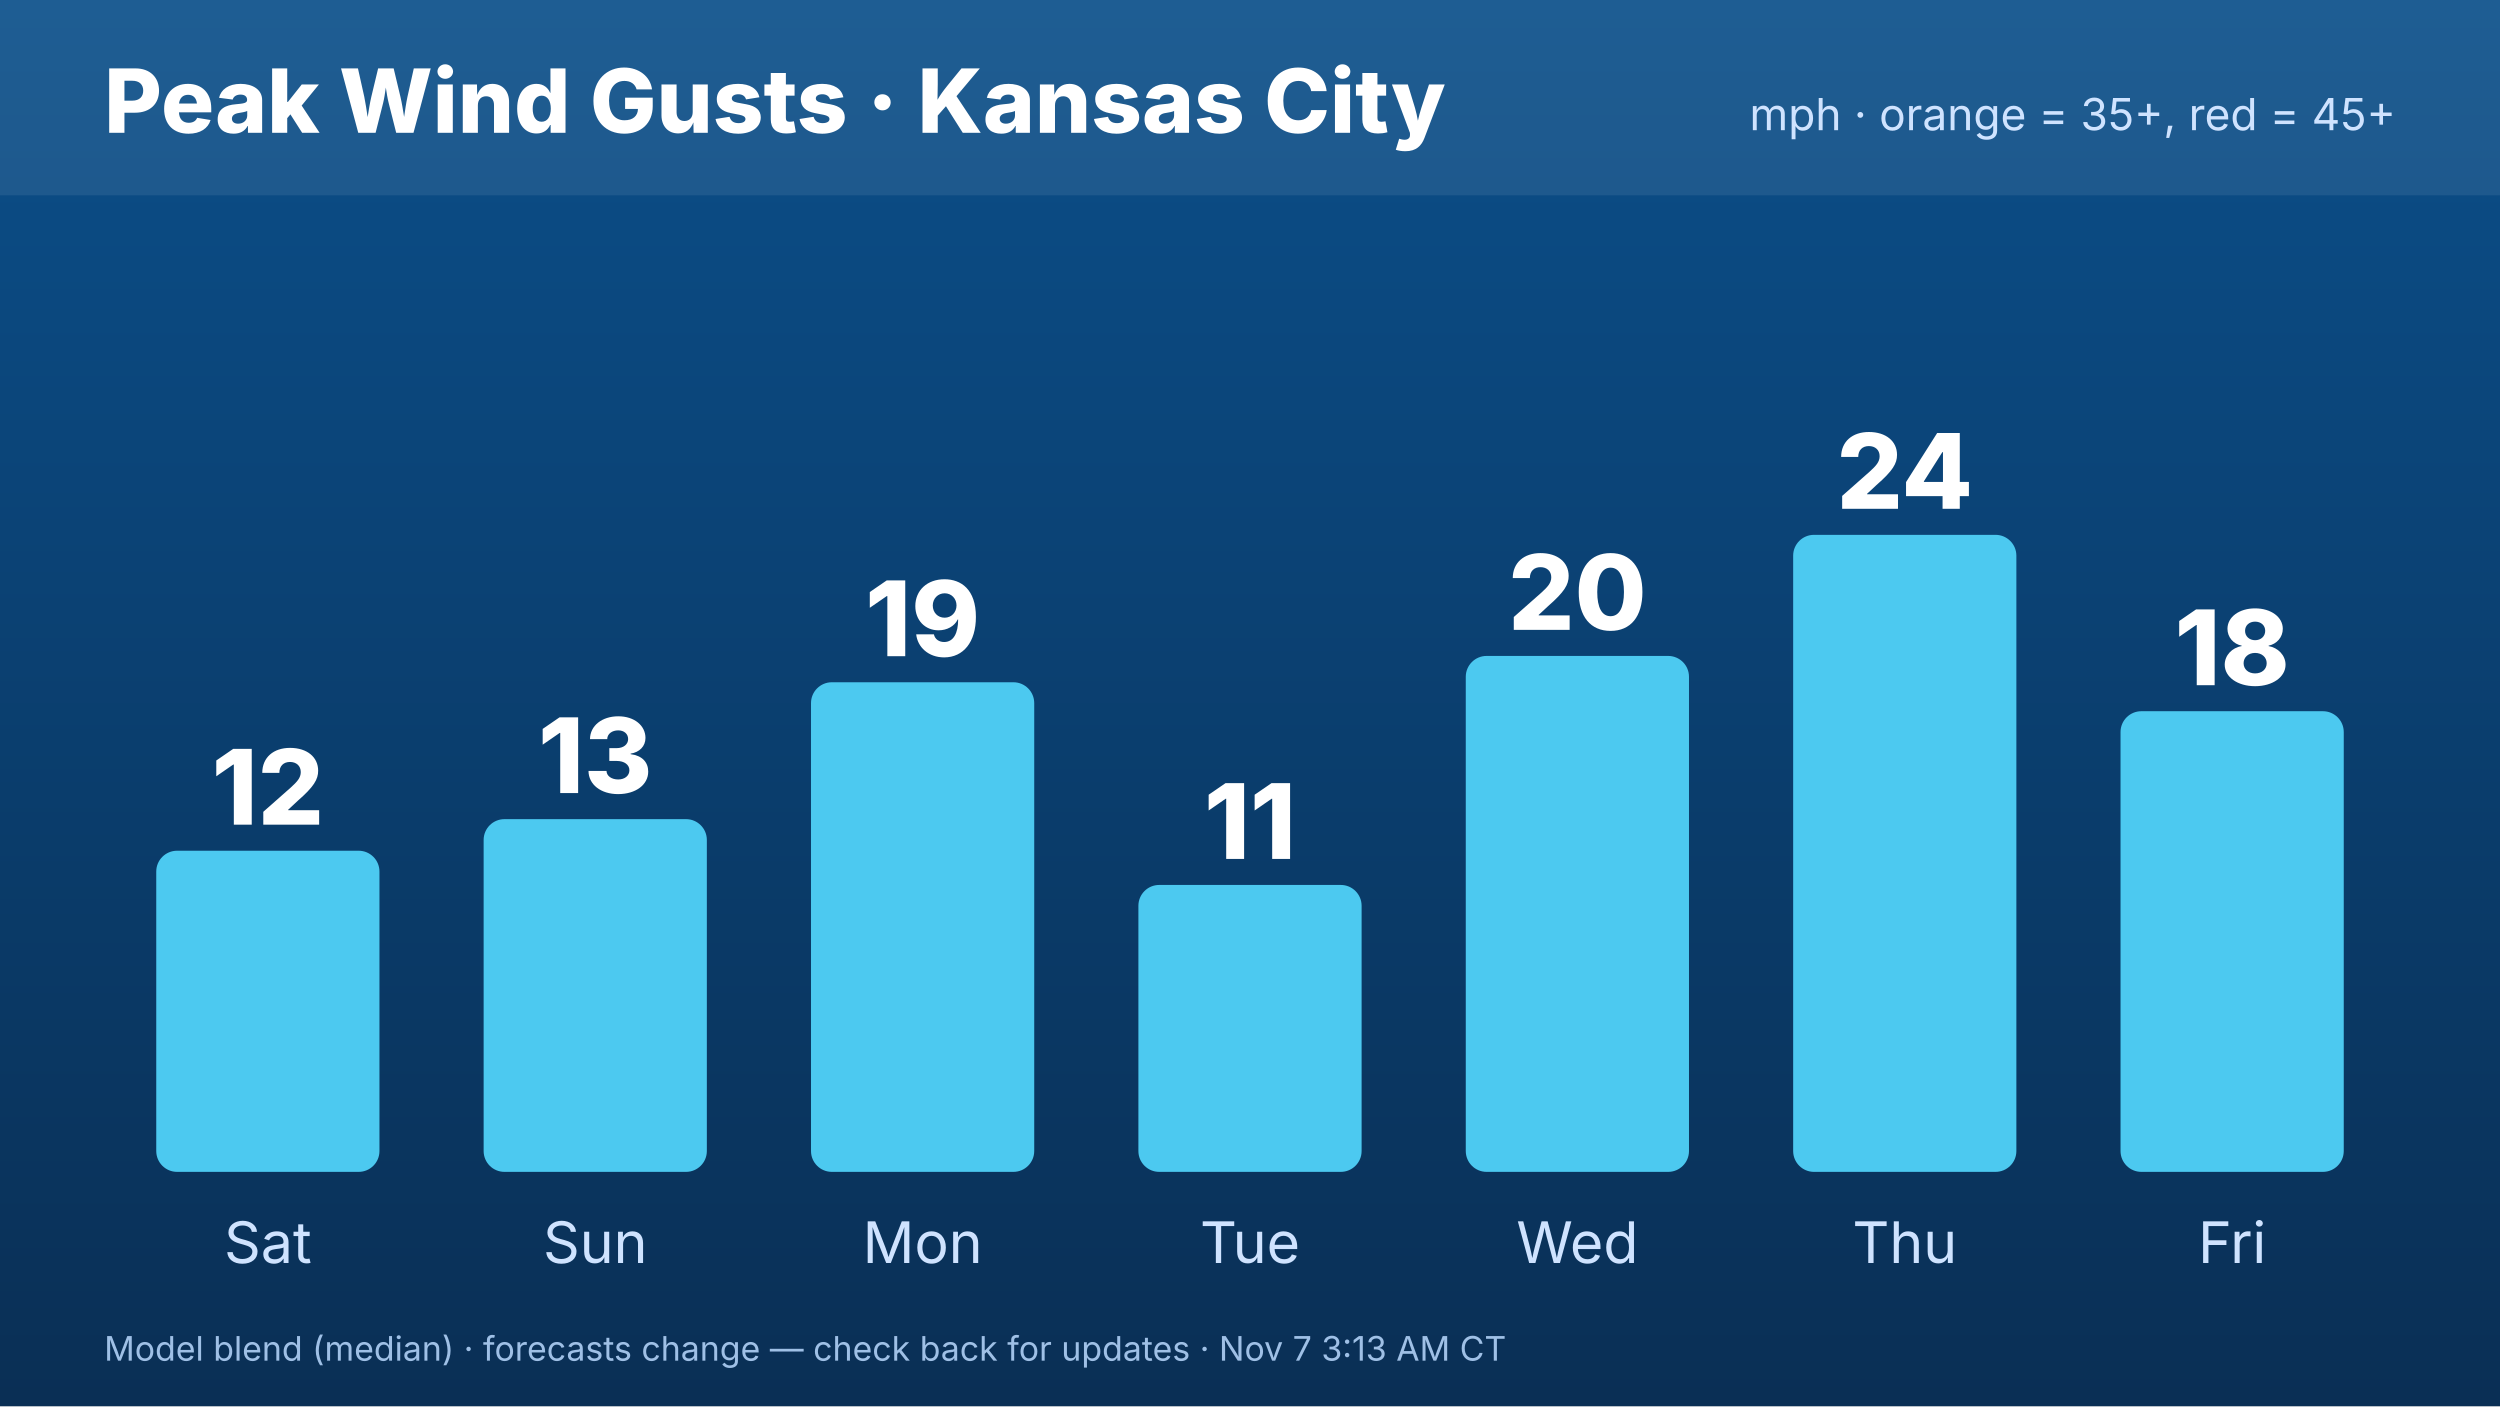
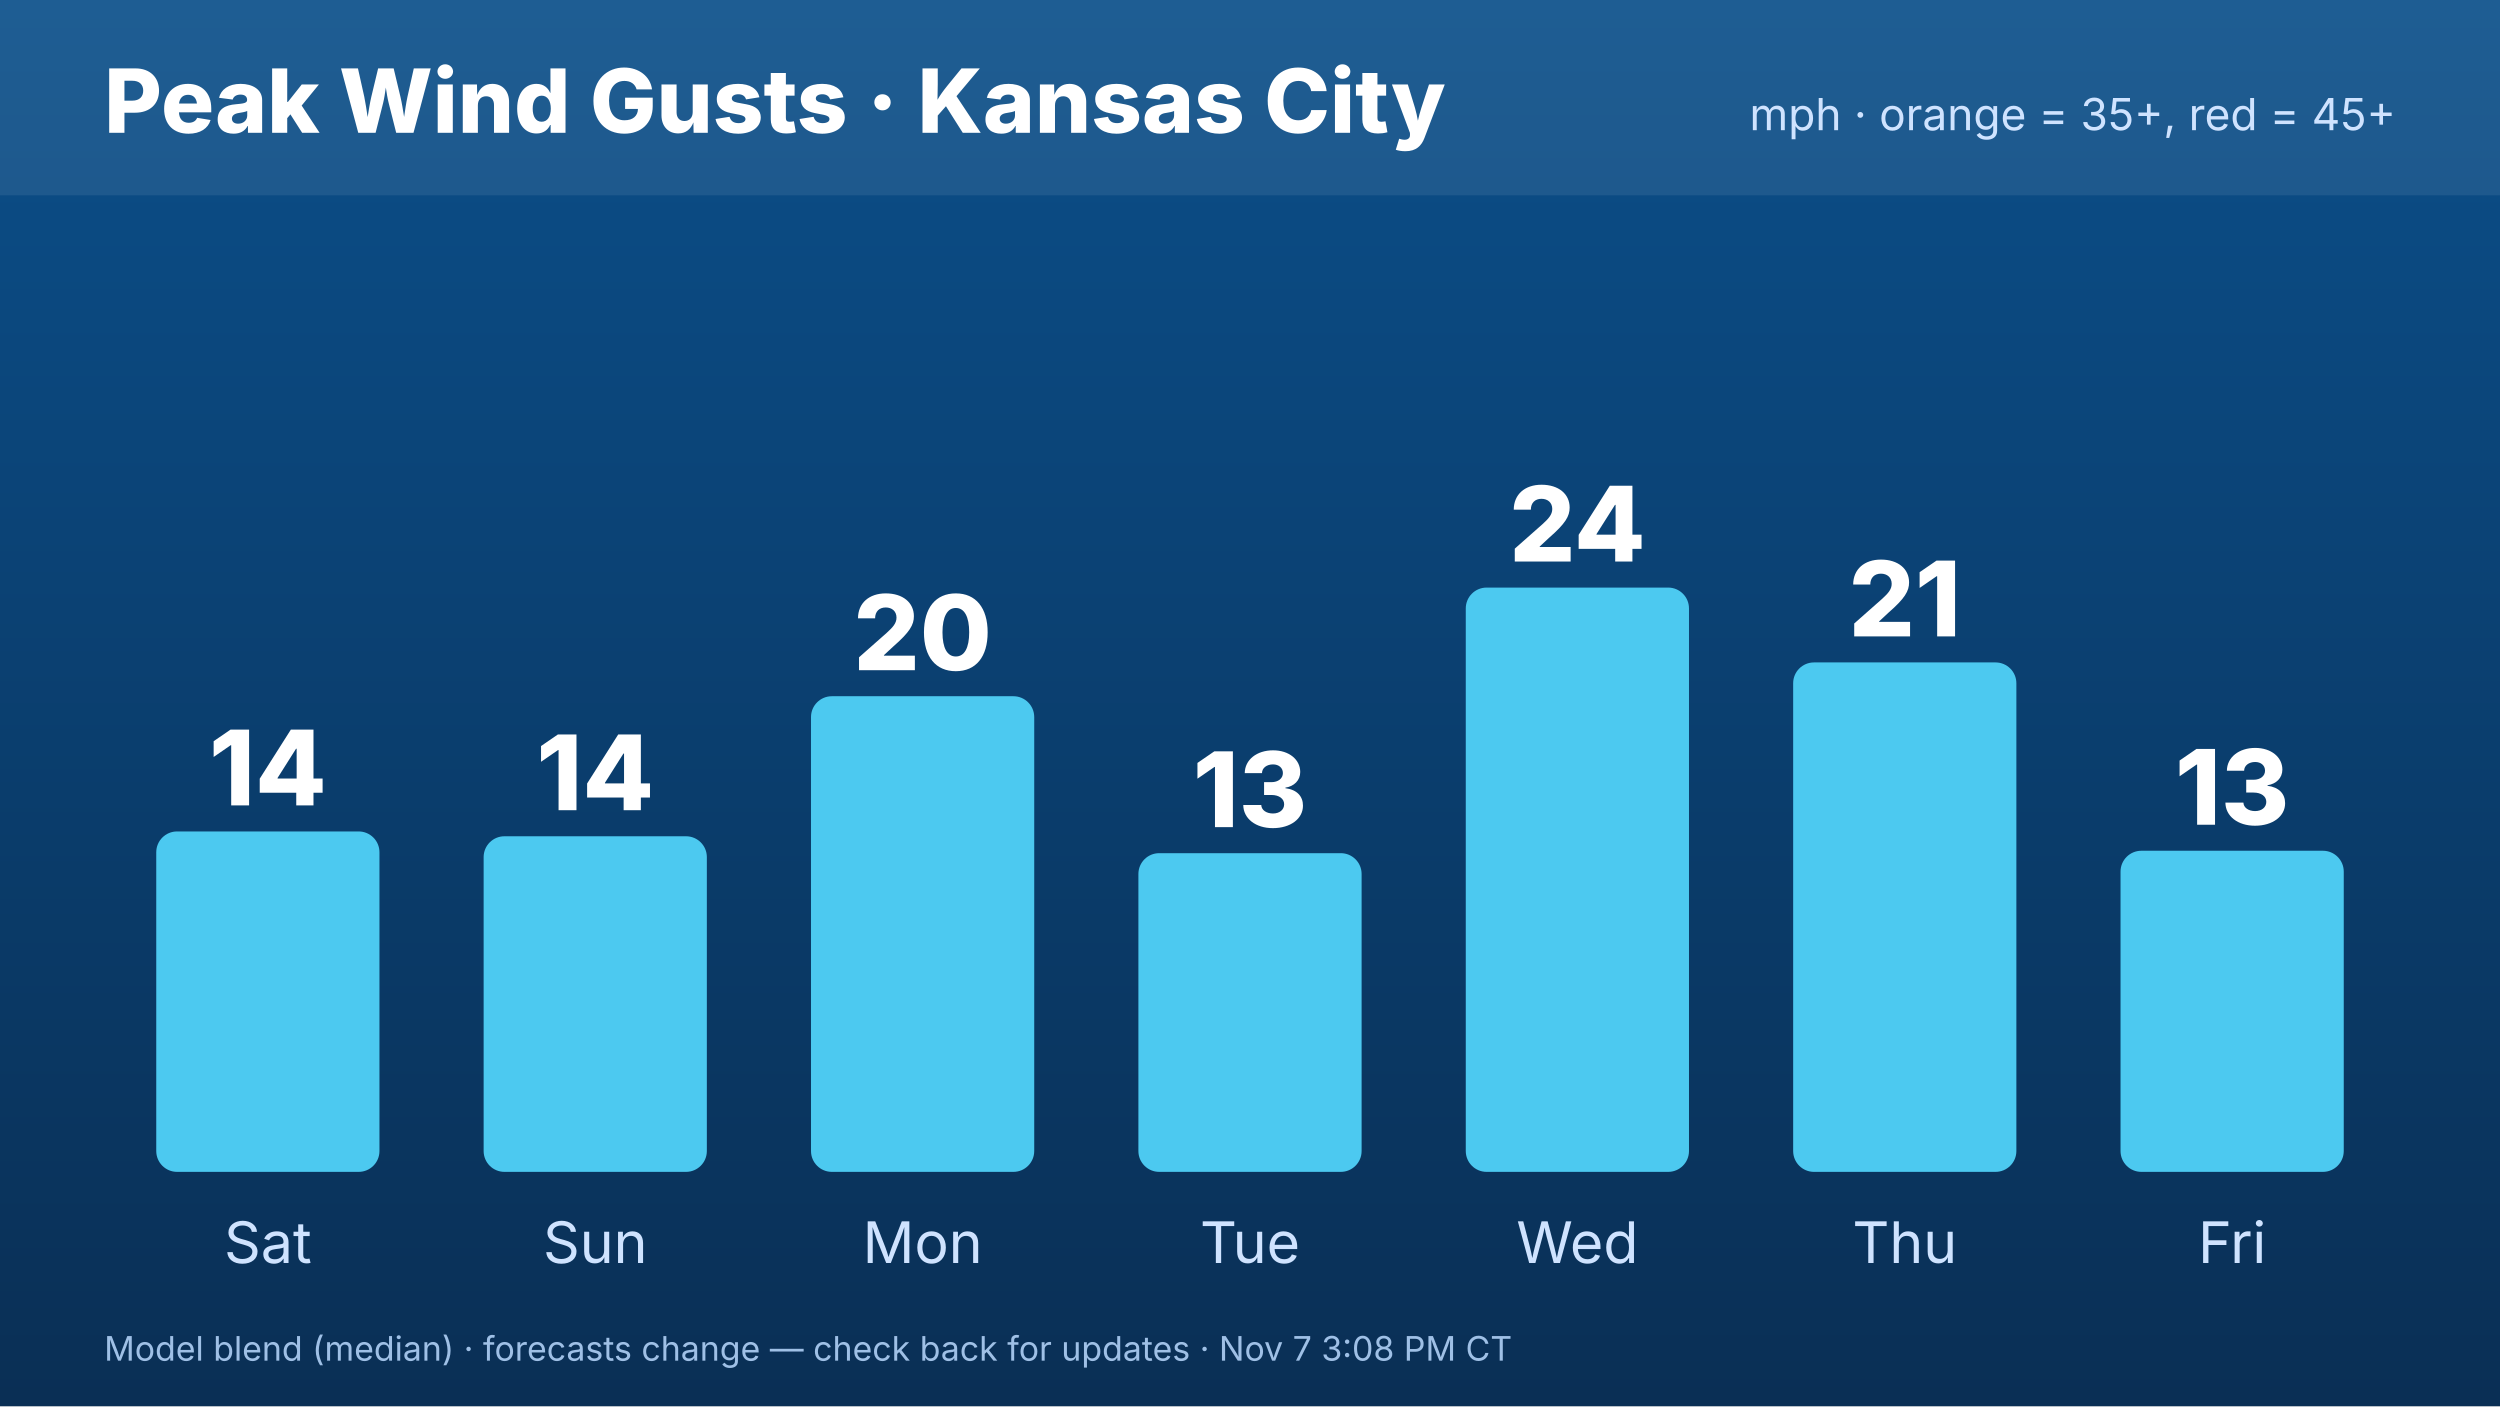
<svg xmlns="http://www.w3.org/2000/svg" width="1920" height="1080" viewBox="0 0 1920 1080" font-family="Inter,Helvetica,Arial,sans-serif">
  <defs>
    <linearGradient id="bg" x1="0" y1="0" x2="0" y2="1">
      <stop offset="0" stop-color="#0b4f8a" />
      <stop offset="1" stop-color="#0a2f55" />
    </linearGradient>
  </defs>
  <rect width="1920" height="1080" fill="url(#bg)" />
  <rect x="0" y="0" width="1920" height="150" fill="#ffffff" opacity=".08" />
  <text x="80" y="102" font-size="68" font-weight="800" fill="#fff">Peak Wind Gusts · Kansas City</text>
  <text x="1840" y="100" font-size="34" fill="#cfe3ff" text-anchor="end">mph · orange = 35+, red = 45+</text>
-   <rect x="120.0" y="653.357" width="171.429" height="246.643" rx="16" fill="#4cc9f0" />
-   <text x="205.714" y="633.357" font-size="80" font-weight="800" fill="#fff" text-anchor="middle">12</text>
+   <rect x="120.0" y="638.543" width="171.429" height="261.457" rx="16" fill="#4cc9f0" />
+   <text x="205.714" y="618.543" font-size="80" font-weight="800" fill="#fff" text-anchor="middle">14</text>
  <text x="205.714" y="970" font-size="44" fill="#cfe3ff" text-anchor="middle">Sat</text>
-   <rect x="371.429" y="629.097" width="171.429" height="270.903" rx="16" fill="#4cc9f0" />
-   <text x="457.143" y="609.097" font-size="80" font-weight="800" fill="#fff" text-anchor="middle">13</text>
+   <rect x="371.429" y="642.252" width="171.429" height="257.748" rx="16" fill="#4cc9f0" />
+   <text x="457.143" y="622.252" font-size="80" font-weight="800" fill="#fff" text-anchor="middle">14</text>
  <text x="457.143" y="970" font-size="44" fill="#cfe3ff" text-anchor="middle">Sun</text>
-   <rect x="622.857" y="523.971" width="171.429" height="376.029" rx="16" fill="#4cc9f0" />
-   <text x="708.571" y="503.971" font-size="80" font-weight="800" fill="#fff" text-anchor="middle">19</text>
+   <rect x="622.857" y="534.702" width="171.429" height="365.298" rx="16" fill="#4cc9f0" />
+   <text x="708.571" y="514.702" font-size="80" font-weight="800" fill="#fff" text-anchor="middle">20</text>
  <text x="708.571" y="970" font-size="44" fill="#cfe3ff" text-anchor="middle">Mon</text>
-   <rect x="874.286" y="679.639" width="171.429" height="220.361" rx="16" fill="#4cc9f0" />
-   <text x="960" y="659.639" font-size="80" font-weight="800" fill="#fff" text-anchor="middle">11</text>
+   <rect x="874.286" y="655.232" width="171.429" height="244.768" rx="16" fill="#4cc9f0" />
+   <text x="960" y="635.232" font-size="80" font-weight="800" fill="#fff" text-anchor="middle">13</text>
  <text x="960" y="970" font-size="44" fill="#cfe3ff" text-anchor="middle">Tue</text>
-   <rect x="1125.714" y="503.755" width="171.429" height="396.245" rx="16" fill="#4cc9f0" />
-   <text x="1211.429" y="483.755" font-size="80" font-weight="800" fill="#fff" text-anchor="middle">20</text>
+   <rect x="1125.714" y="451.258" width="171.429" height="448.742" rx="16" fill="#4cc9f0" />
+   <text x="1211.429" y="431.258" font-size="80" font-weight="800" fill="#fff" text-anchor="middle">24</text>
  <text x="1211.429" y="970" font-size="44" fill="#cfe3ff" text-anchor="middle">Wed</text>
-   <rect x="1377.143" y="410.758" width="171.429" height="489.242" rx="16" fill="#4cc9f0" />
-   <text x="1462.857" y="390.758" font-size="80" font-weight="800" fill="#fff" text-anchor="middle">24</text>
+   <rect x="1377.143" y="508.742" width="171.429" height="391.258" rx="16" fill="#4cc9f0" />
+   <text x="1462.857" y="488.742" font-size="80" font-weight="800" fill="#fff" text-anchor="middle">21</text>
  <text x="1462.857" y="970" font-size="44" fill="#cfe3ff" text-anchor="middle">Thu</text>
-   <rect x="1628.571" y="546.209" width="171.429" height="353.791" rx="16" fill="#4cc9f0" />
-   <text x="1714.286" y="526.209" font-size="80" font-weight="800" fill="#fff" text-anchor="middle">18</text>
+   <rect x="1628.571" y="653.377" width="171.429" height="246.623" rx="16" fill="#4cc9f0" />
+   <text x="1714.286" y="633.377" font-size="80" font-weight="800" fill="#fff" text-anchor="middle">13</text>
  <text x="1714.286" y="970" font-size="44" fill="#cfe3ff" text-anchor="middle">Fri</text>
-   <text x="80" y="1045" font-size="26" fill="#9fc0e6">Model blend (median) · forecasts change — check back for updates · Nov 7 3:13 AM CT</text>
+   <text x="80" y="1045" font-size="26" fill="#9fc0e6">Model blend (median) · forecasts change — check back for updates · Nov 7 3:08 PM CT</text>
</svg>
